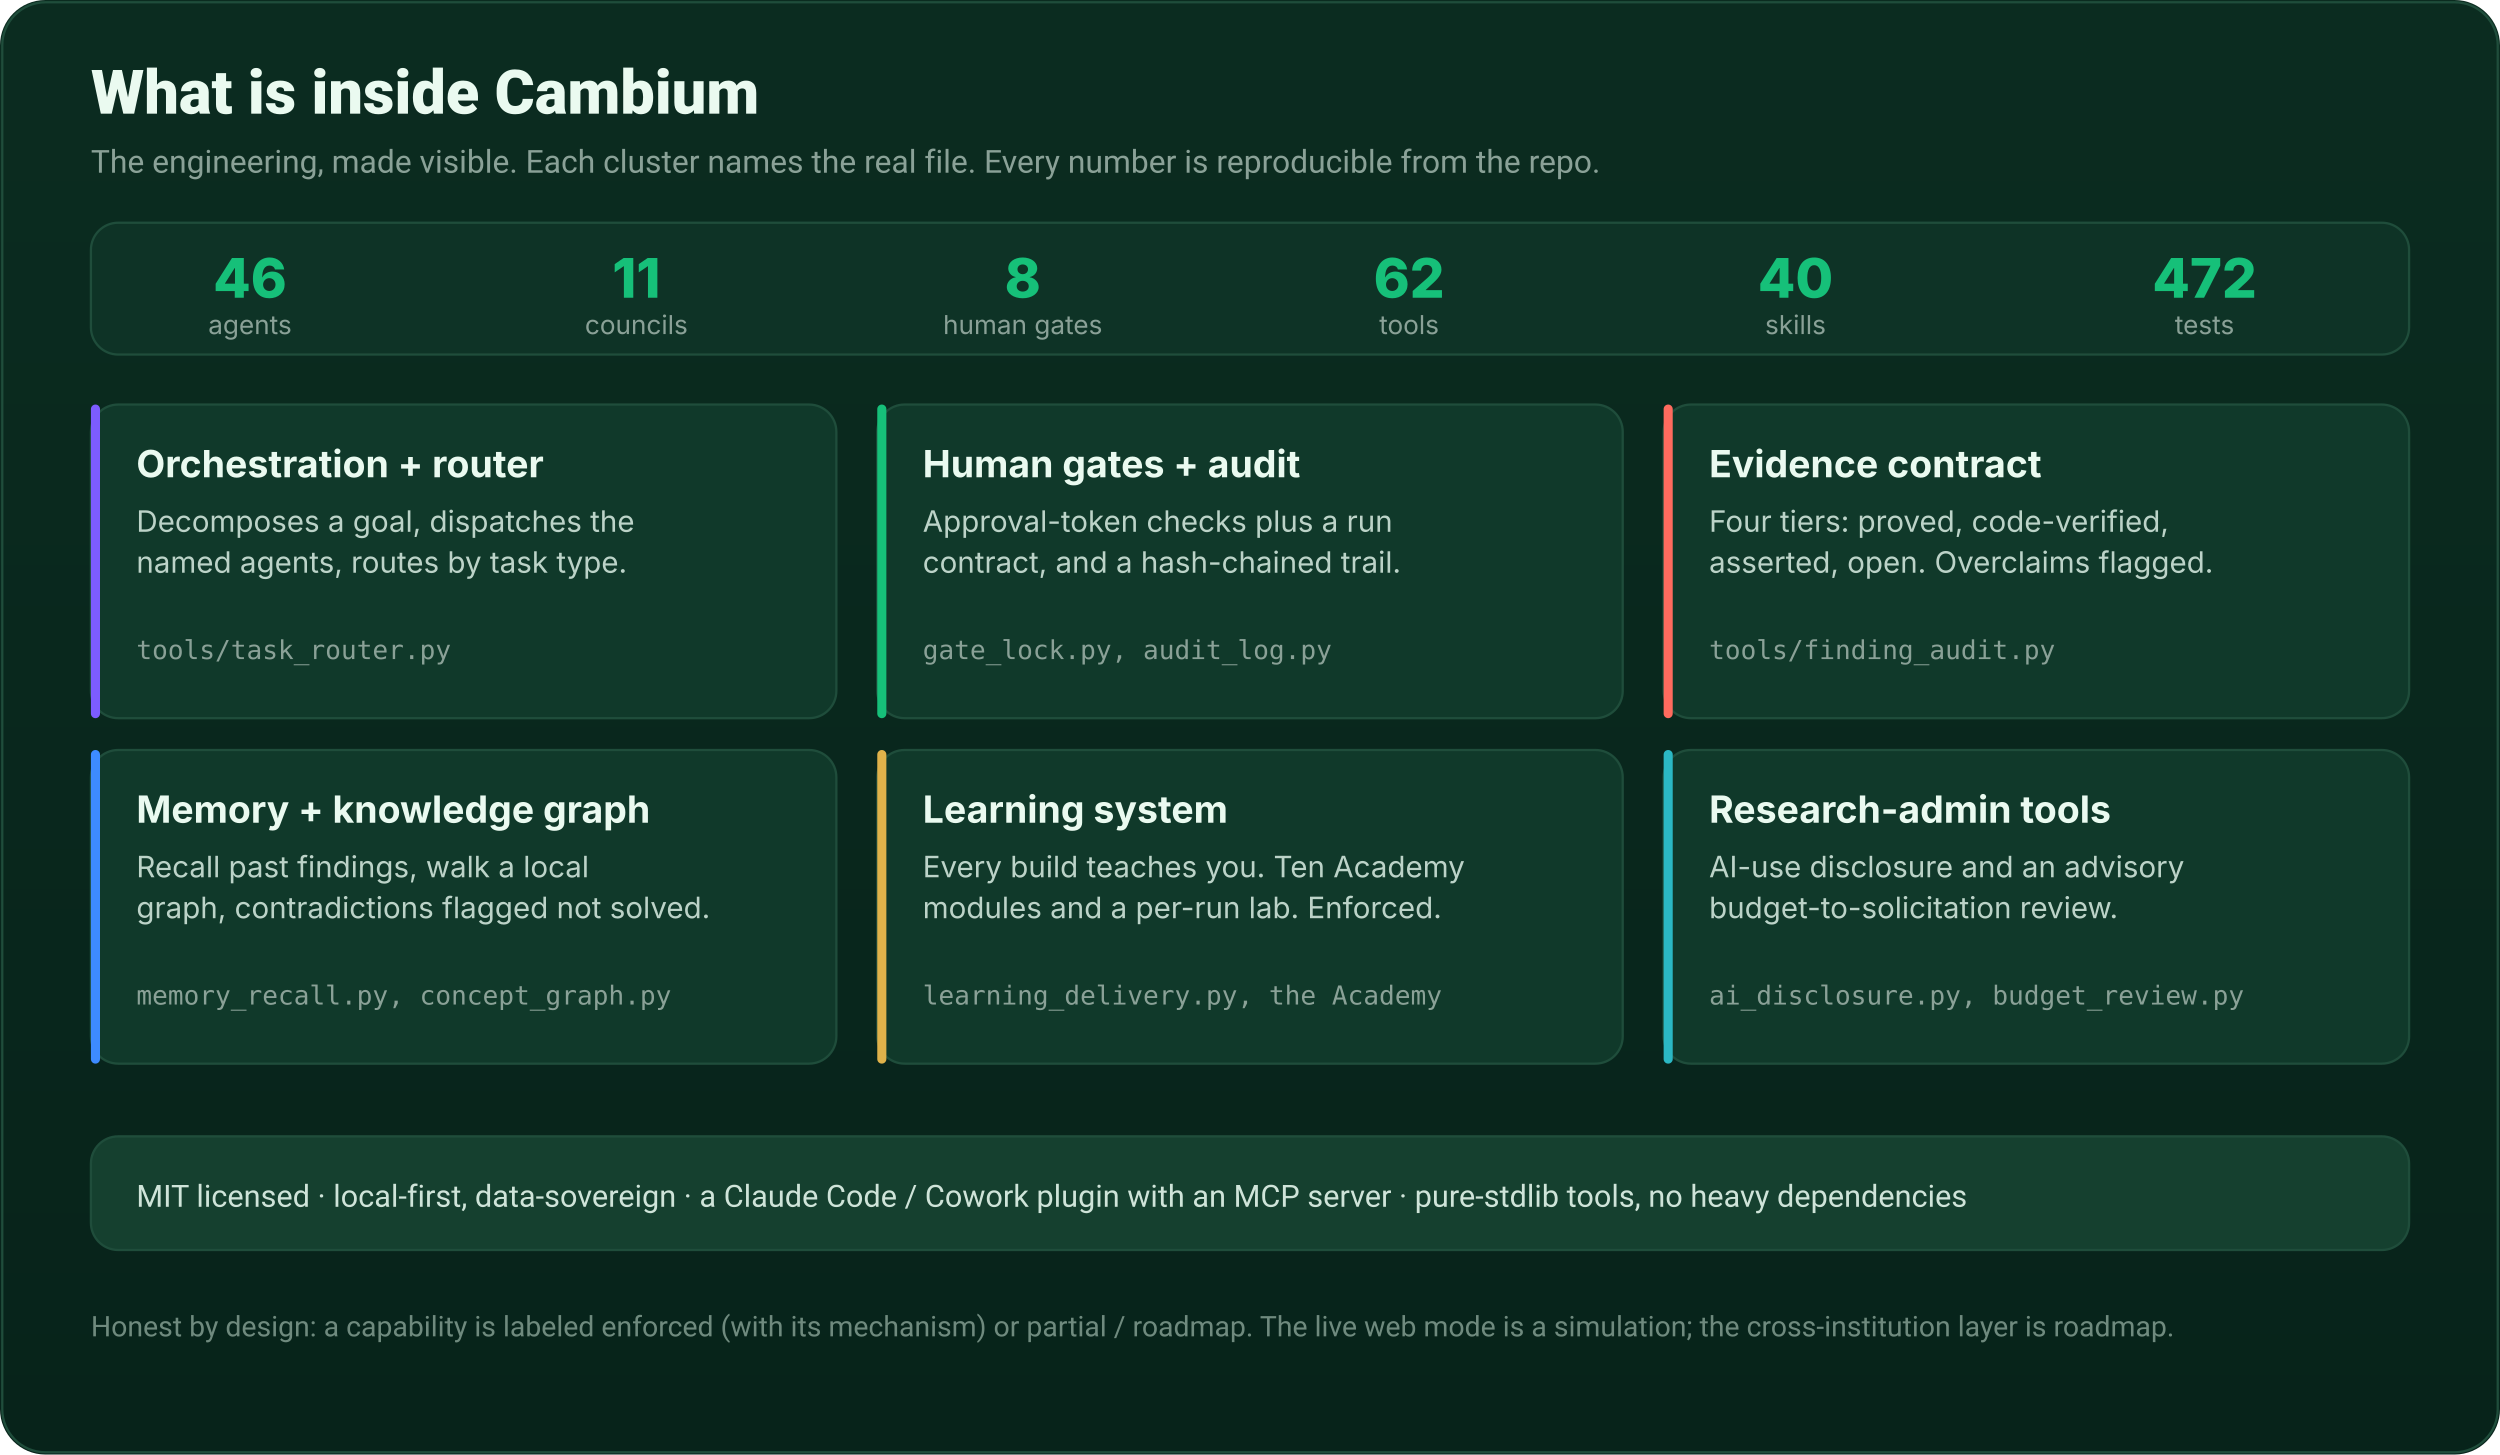
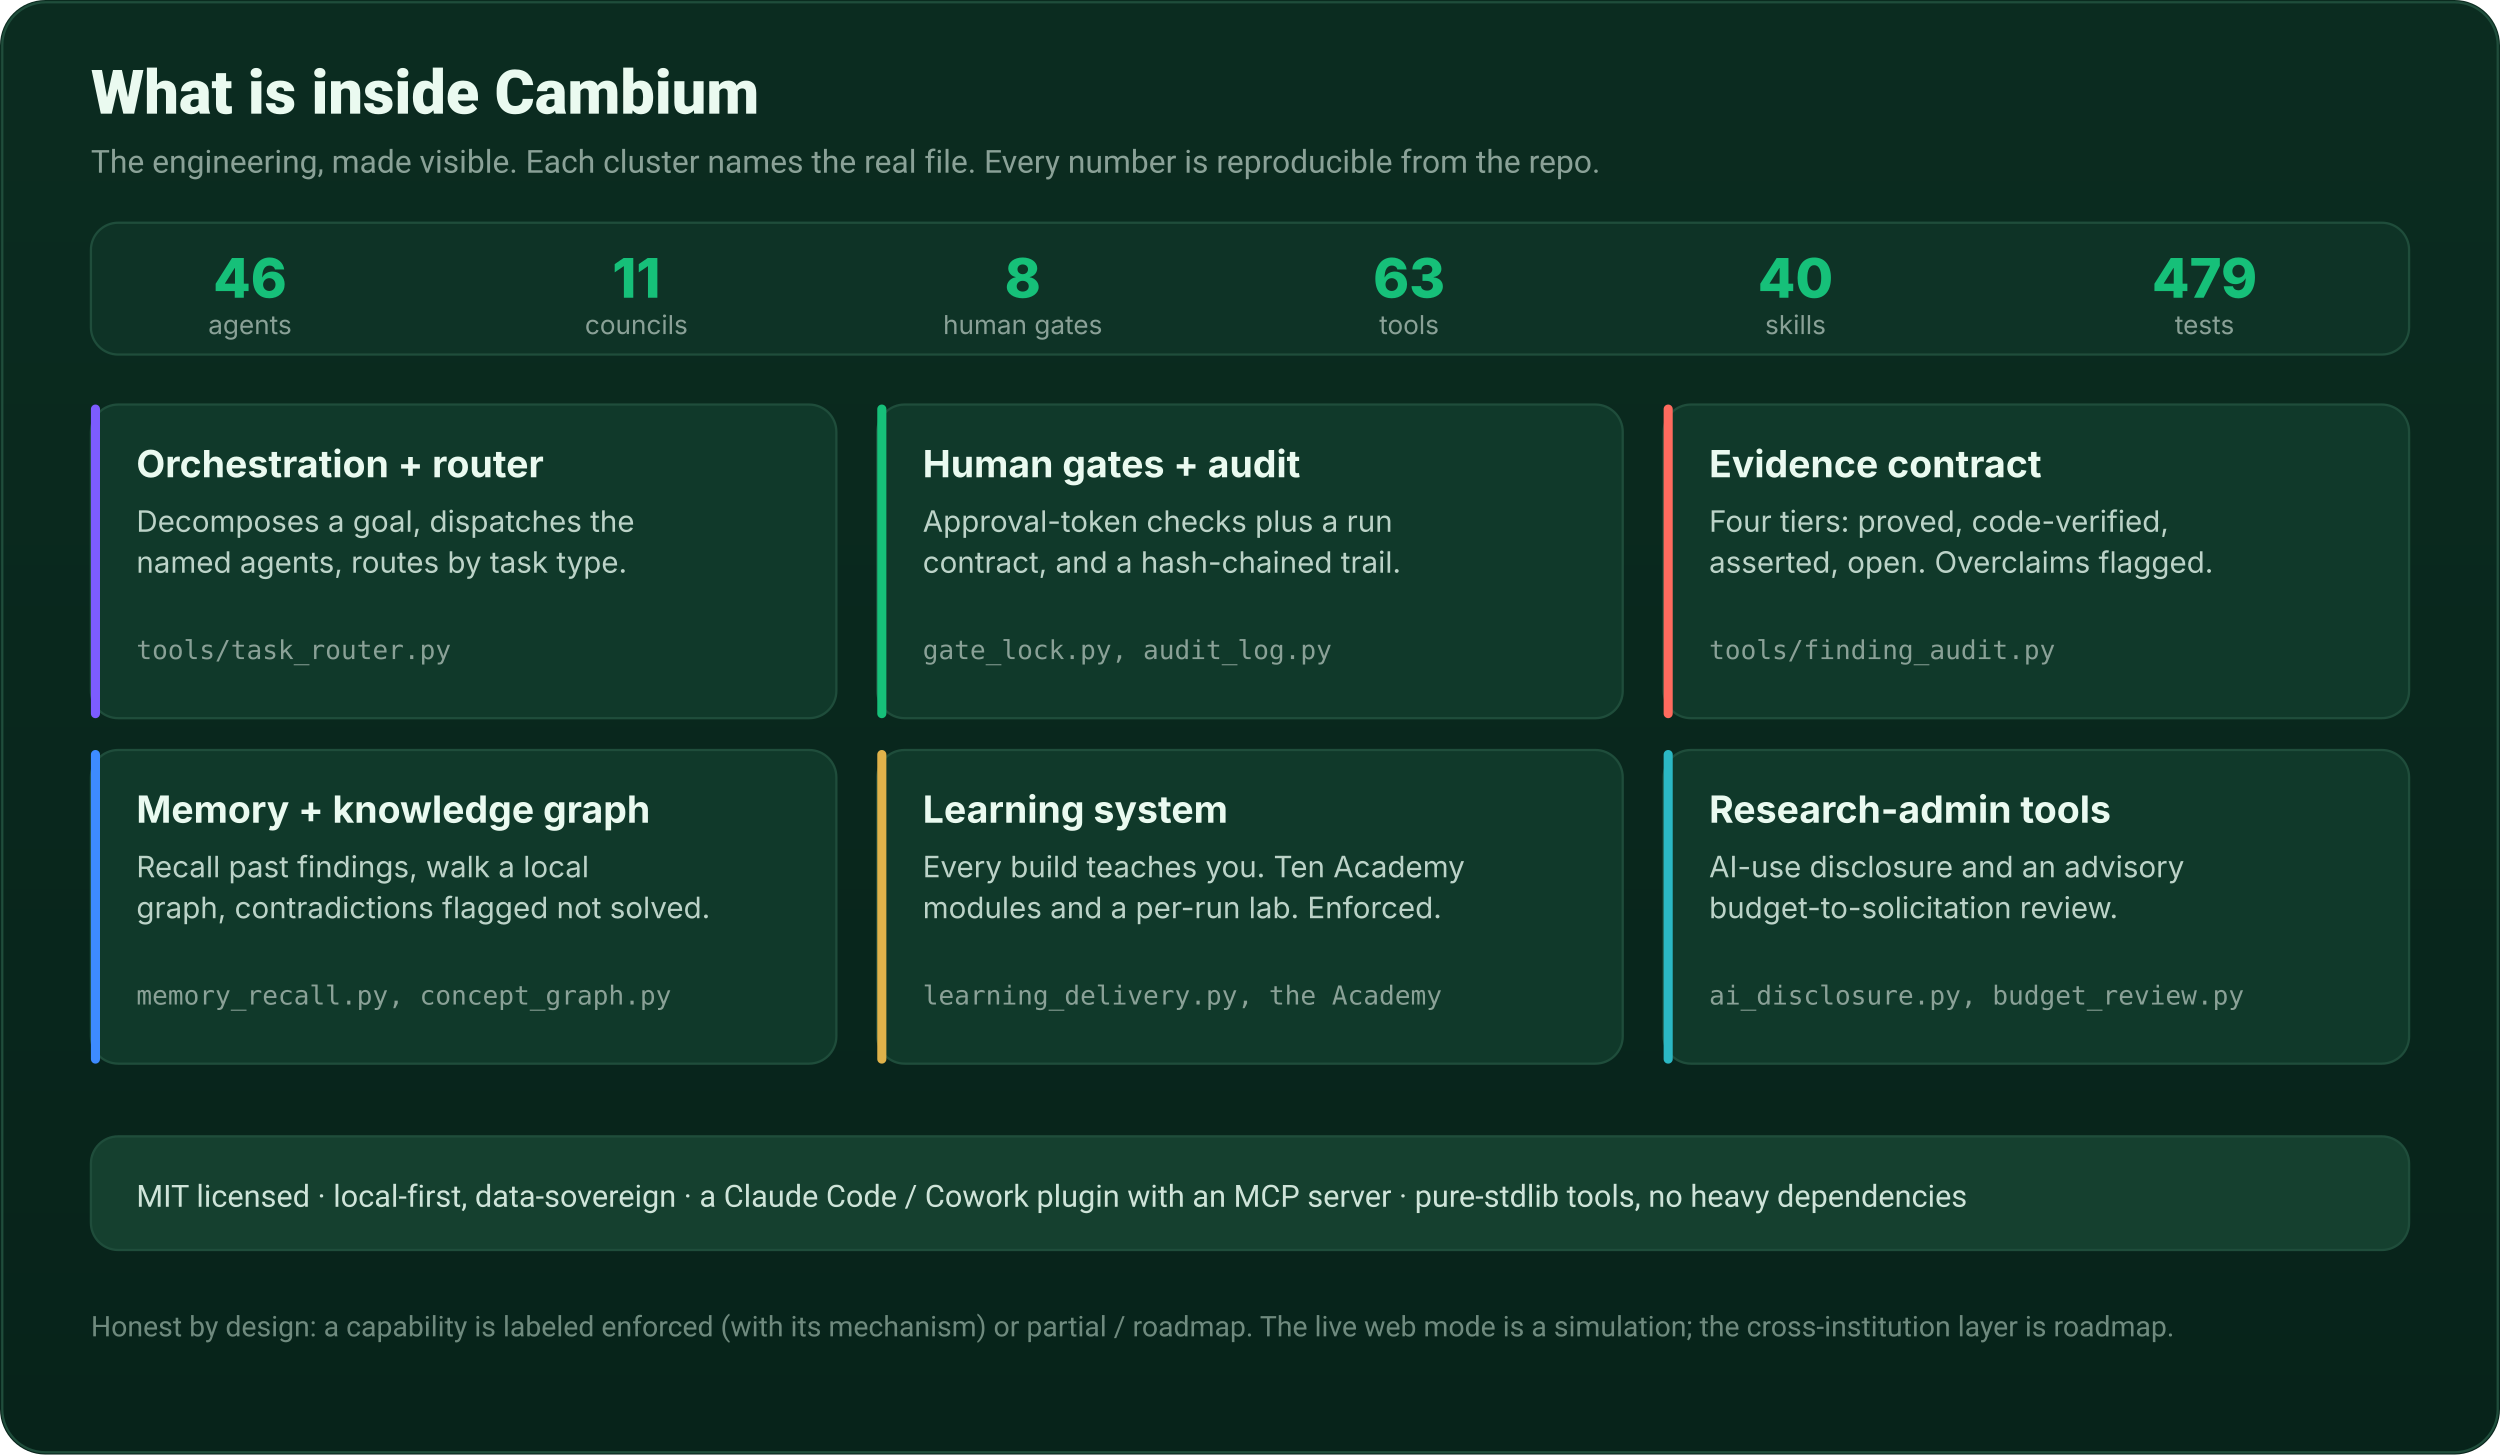
- <svg xmlns="http://www.w3.org/2000/svg" viewBox="0 0 1100 640" font-family="-apple-system,BlinkMacSystemFont,'Segoe UI',Roboto,Helvetica,Arial,sans-serif" role="img" aria-label="What is inside Cambium: capacity band (46 agents, 11 councils, 8 gates, 62 tools, 40 skills, 472 tests) and six engineering clusters: orchestration and router, human gates and audit, the evidence contract, memory and knowledge graph, the learning system, and research-administration tools, each naming its real file.">
+ <svg xmlns="http://www.w3.org/2000/svg" viewBox="0 0 1100 640" font-family="-apple-system,BlinkMacSystemFont,'Segoe UI',Roboto,Helvetica,Arial,sans-serif" role="img" aria-label="What is inside Cambium: capacity band (46 agents, 11 councils, 8 gates, 63 tools, 40 skills, 479 tests) and six engineering clusters: orchestration and router, human gates and audit, the evidence contract, memory and knowledge graph, the learning system, and research-administration tools, each naming its real file.">
  <defs>
    <linearGradient id="cbg" x1="0" y1="0" x2="0" y2="1">
      <stop offset="0%" stop-color="#0b2c20" />
      <stop offset="100%" stop-color="#07231a" />
    </linearGradient>
  </defs>
  <rect width="1100" height="640" rx="20" fill="url(#cbg)" />
  <rect x="1" y="1" width="1098" height="638" rx="19" fill="none" stroke="#1F4D3B" />
  <text x="40" y="50" font-size="27" font-weight="800" fill="#eafaf0">What is inside Cambium</text>
  <text x="40" y="76" font-size="14" fill="#8AA197">The engineering, made visible. Each cluster names the real file. Every number is reproducible from the repo.</text>
  <g transform="translate(40,98)">
    <rect width="1020" height="58" rx="12" fill="#0E3326" stroke="#1F4D3B" />
    <g font-family="-apple-system,Segoe UI,sans-serif">
      <text x="70" y="33" text-anchor="middle" font-size="24" font-weight="800" fill="#16C079">46</text>
      <text x="70" y="49" text-anchor="middle" font-size="11.5" fill="#8AA197">agents</text>
      <text x="240" y="33" text-anchor="middle" font-size="24" font-weight="800" fill="#16C079">11</text>
      <text x="240" y="49" text-anchor="middle" font-size="11.5" fill="#8AA197">councils</text>
      <text x="410" y="33" text-anchor="middle" font-size="24" font-weight="800" fill="#16C079">8</text>
      <text x="410" y="49" text-anchor="middle" font-size="11.5" fill="#8AA197">human gates</text>
-       <text x="580" y="33" text-anchor="middle" font-size="24" font-weight="800" fill="#16C079">62</text>
+       <text x="580" y="33" text-anchor="middle" font-size="24" font-weight="800" fill="#16C079">63</text>
      <text x="580" y="49" text-anchor="middle" font-size="11.5" fill="#8AA197">tools</text>
      <text x="750" y="33" text-anchor="middle" font-size="24" font-weight="800" fill="#16C079">40</text>
      <text x="750" y="49" text-anchor="middle" font-size="11.5" fill="#8AA197">skills</text>
-       <text x="930" y="33" text-anchor="middle" font-size="24" font-weight="800" fill="#16C079">472</text>
+       <text x="930" y="33" text-anchor="middle" font-size="24" font-weight="800" fill="#16C079">479</text>
      <text x="930" y="49" text-anchor="middle" font-size="11.5" fill="#8AA197">tests</text>
    </g>
  </g>
  <g font-family="-apple-system,Segoe UI,sans-serif">
    <g transform="translate(40,178)">
      <rect width="328" height="138" rx="12" fill="#10392a" stroke="#1F4D3B" stroke-left="3" />
      <rect width="4" height="138" rx="2" fill="#7C5CFF" />
      <text x="20" y="32" font-size="16.5" font-weight="700" fill="#eafaf0">Orchestration + router</text>
      <text x="20" y="56" font-size="13" fill="#bcd3c8">Decomposes a goal, dispatches the</text>
      <text x="20" y="74" font-size="13" fill="#bcd3c8">named agents, routes by task type.</text>
      <text x="20" y="112" font-size="11.5" font-family="ui-monospace,monospace" fill="#8AA197">tools/task_router.py</text>
    </g>
    <g transform="translate(386,178)">
      <rect width="328" height="138" rx="12" fill="#10392a" stroke="#1F4D3B" />
      <rect width="4" height="138" rx="2" fill="#16C079" />
      <text x="20" y="32" font-size="16.5" font-weight="700" fill="#eafaf0">Human gates + audit</text>
      <text x="20" y="56" font-size="13" fill="#bcd3c8">Approval-token checks plus a run</text>
      <text x="20" y="74" font-size="13" fill="#bcd3c8">contract, and a hash-chained trail.</text>
      <text x="20" y="112" font-size="11.5" font-family="ui-monospace,monospace" fill="#8AA197">gate_lock.py, audit_log.py</text>
    </g>
    <g transform="translate(732,178)">
      <rect width="328" height="138" rx="12" fill="#10392a" stroke="#1F4D3B" />
      <rect width="4" height="138" rx="2" fill="#FF6B5E" />
      <text x="20" y="32" font-size="16.5" font-weight="700" fill="#eafaf0">Evidence contract</text>
      <text x="20" y="56" font-size="13" fill="#bcd3c8">Four tiers: proved, code-verified,</text>
      <text x="20" y="74" font-size="13" fill="#bcd3c8">asserted, open. Overclaims flagged.</text>
      <text x="20" y="112" font-size="11.5" font-family="ui-monospace,monospace" fill="#8AA197">tools/finding_audit.py</text>
    </g>
    <g transform="translate(40,330)">
      <rect width="328" height="138" rx="12" fill="#10392a" stroke="#1F4D3B" />
      <rect width="4" height="138" rx="2" fill="#3D8BFF" />
      <text x="20" y="32" font-size="16.5" font-weight="700" fill="#eafaf0">Memory + knowledge graph</text>
      <text x="20" y="56" font-size="13" fill="#bcd3c8">Recall past findings, walk a local</text>
      <text x="20" y="74" font-size="13" fill="#bcd3c8">graph, contradictions flagged not solved.</text>
      <text x="20" y="112" font-size="11.5" font-family="ui-monospace,monospace" fill="#8AA197">memory_recall.py, concept_graph.py</text>
    </g>
    <g transform="translate(386,330)">
      <rect width="328" height="138" rx="12" fill="#10392a" stroke="#1F4D3B" />
      <rect width="4" height="138" rx="2" fill="#E0B24A" />
      <text x="20" y="32" font-size="16.5" font-weight="700" fill="#eafaf0">Learning system</text>
      <text x="20" y="56" font-size="13" fill="#bcd3c8">Every build teaches you. Ten Academy</text>
      <text x="20" y="74" font-size="13" fill="#bcd3c8">modules and a per-run lab. Enforced.</text>
      <text x="20" y="112" font-size="11.5" font-family="ui-monospace,monospace" fill="#8AA197">learning_delivery.py, the Academy</text>
    </g>
    <g transform="translate(732,330)">
      <rect width="328" height="138" rx="12" fill="#10392a" stroke="#1F4D3B" />
      <rect width="4" height="138" rx="2" fill="#2BB8C4" />
      <text x="20" y="32" font-size="16.5" font-weight="700" fill="#eafaf0">Research-admin tools</text>
      <text x="20" y="56" font-size="13" fill="#bcd3c8">AI-use disclosure and an advisory</text>
      <text x="20" y="74" font-size="13" fill="#bcd3c8">budget-to-solicitation review.</text>
      <text x="20" y="112" font-size="11.5" font-family="ui-monospace,monospace" fill="#8AA197">ai_disclosure.py, budget_review.py</text>
    </g>
  </g>
  <rect x="40" y="500" width="1020" height="50" rx="12" fill="#15402F" stroke="#1F4D3B" />
  <text x="60" y="531" font-size="13.5" fill="#cfe4d9">MIT licensed  ·  local-first, data-sovereign  ·  a Claude Code / Cowork plugin with an MCP server  ·  pure-stdlib tools, no heavy dependencies</text>
  <text x="40" y="588" font-size="12.5" fill="#6f8a7e">Honest by design: a capability is labeled enforced (with its mechanism) or partial / roadmap. The live web mode is a simulation; the cross-institution layer is roadmap.</text>
</svg>
